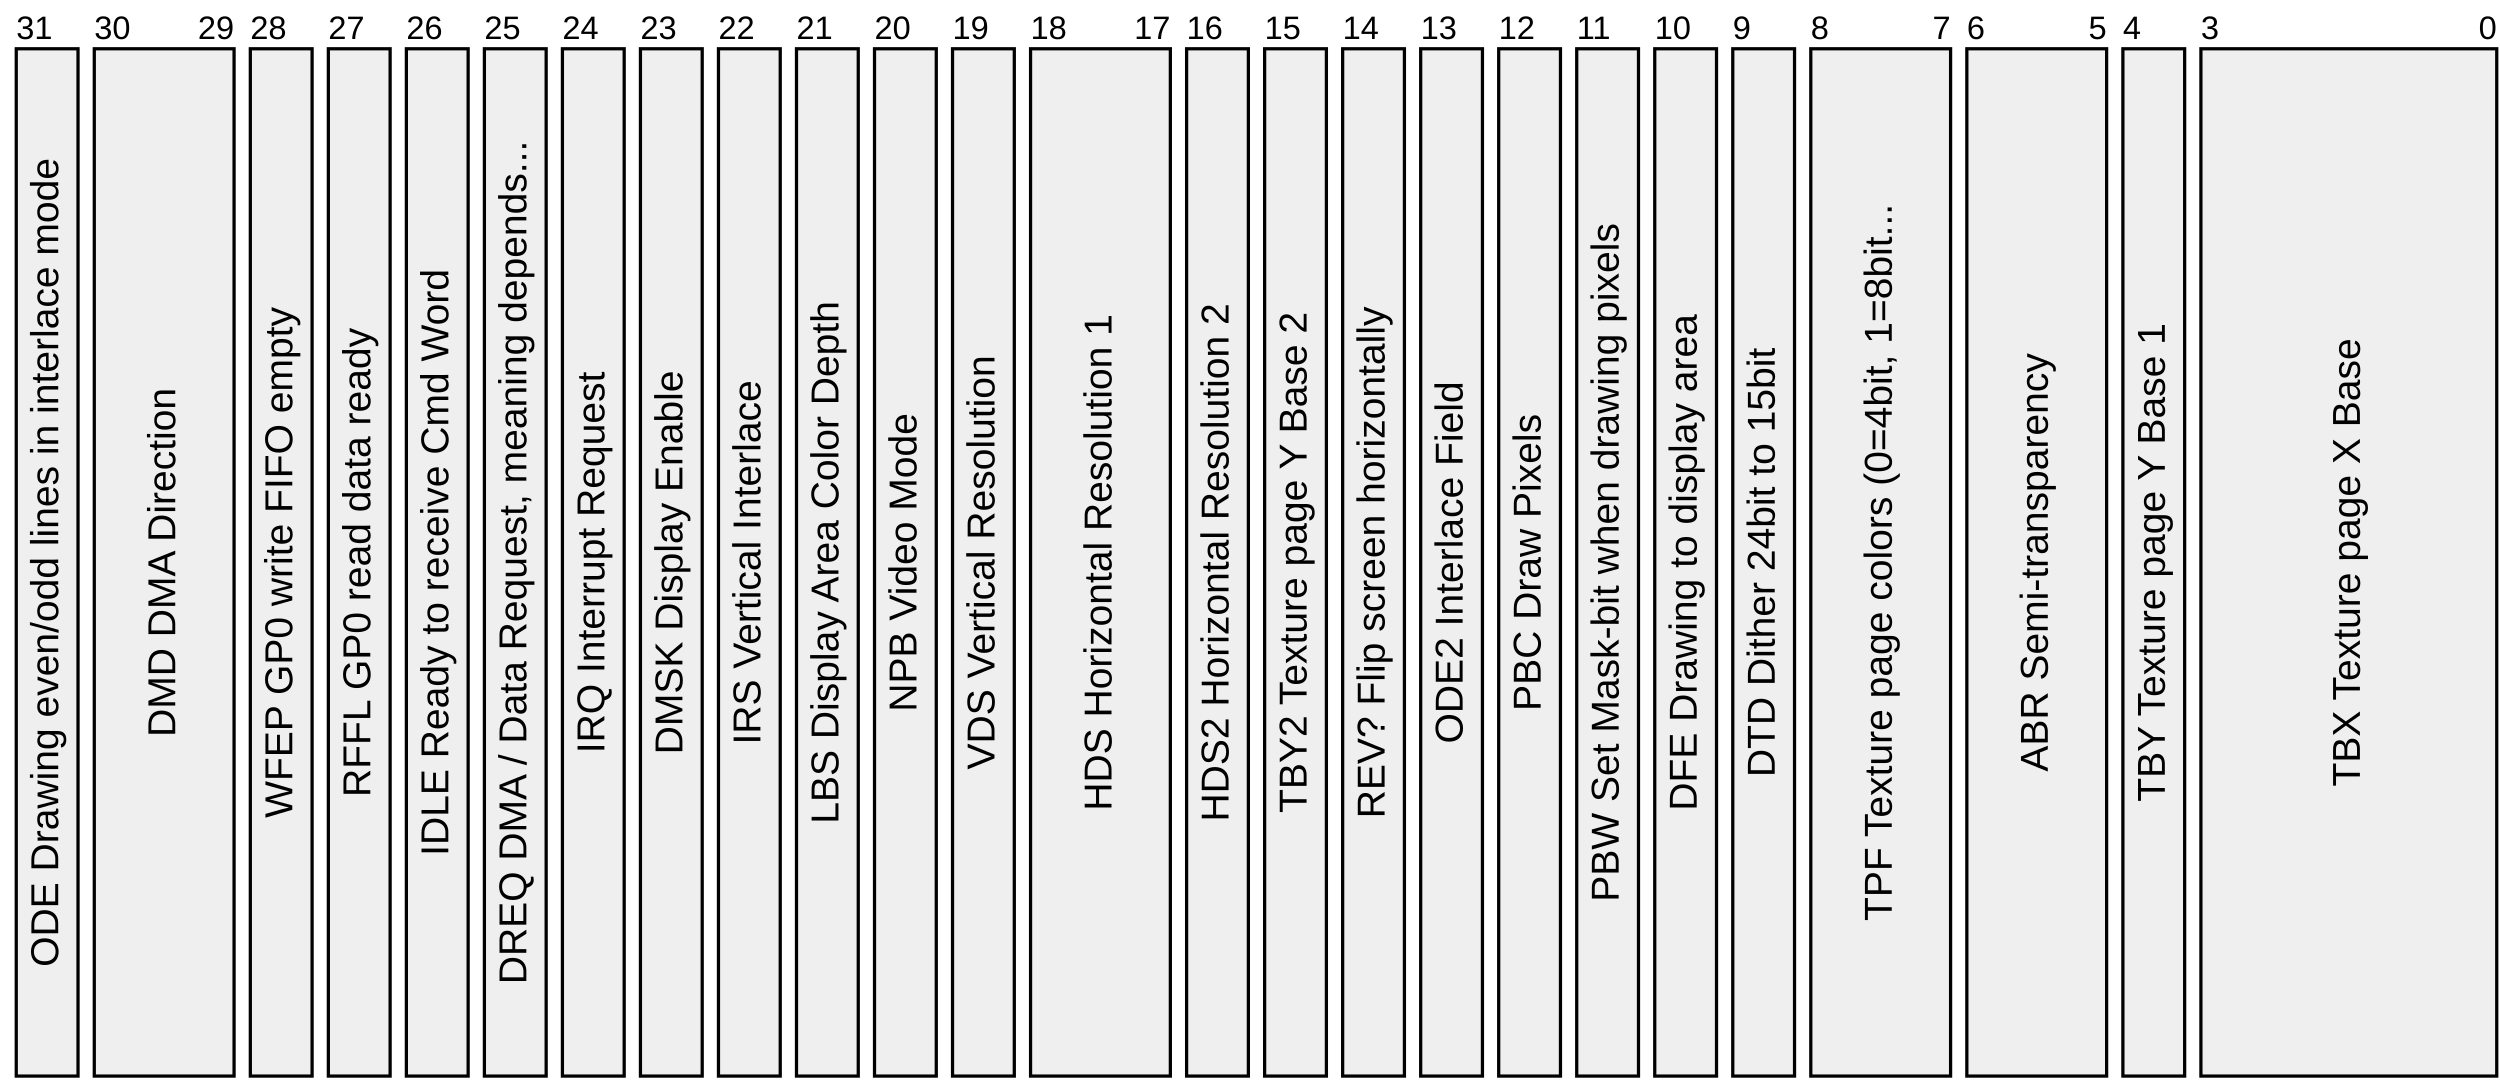
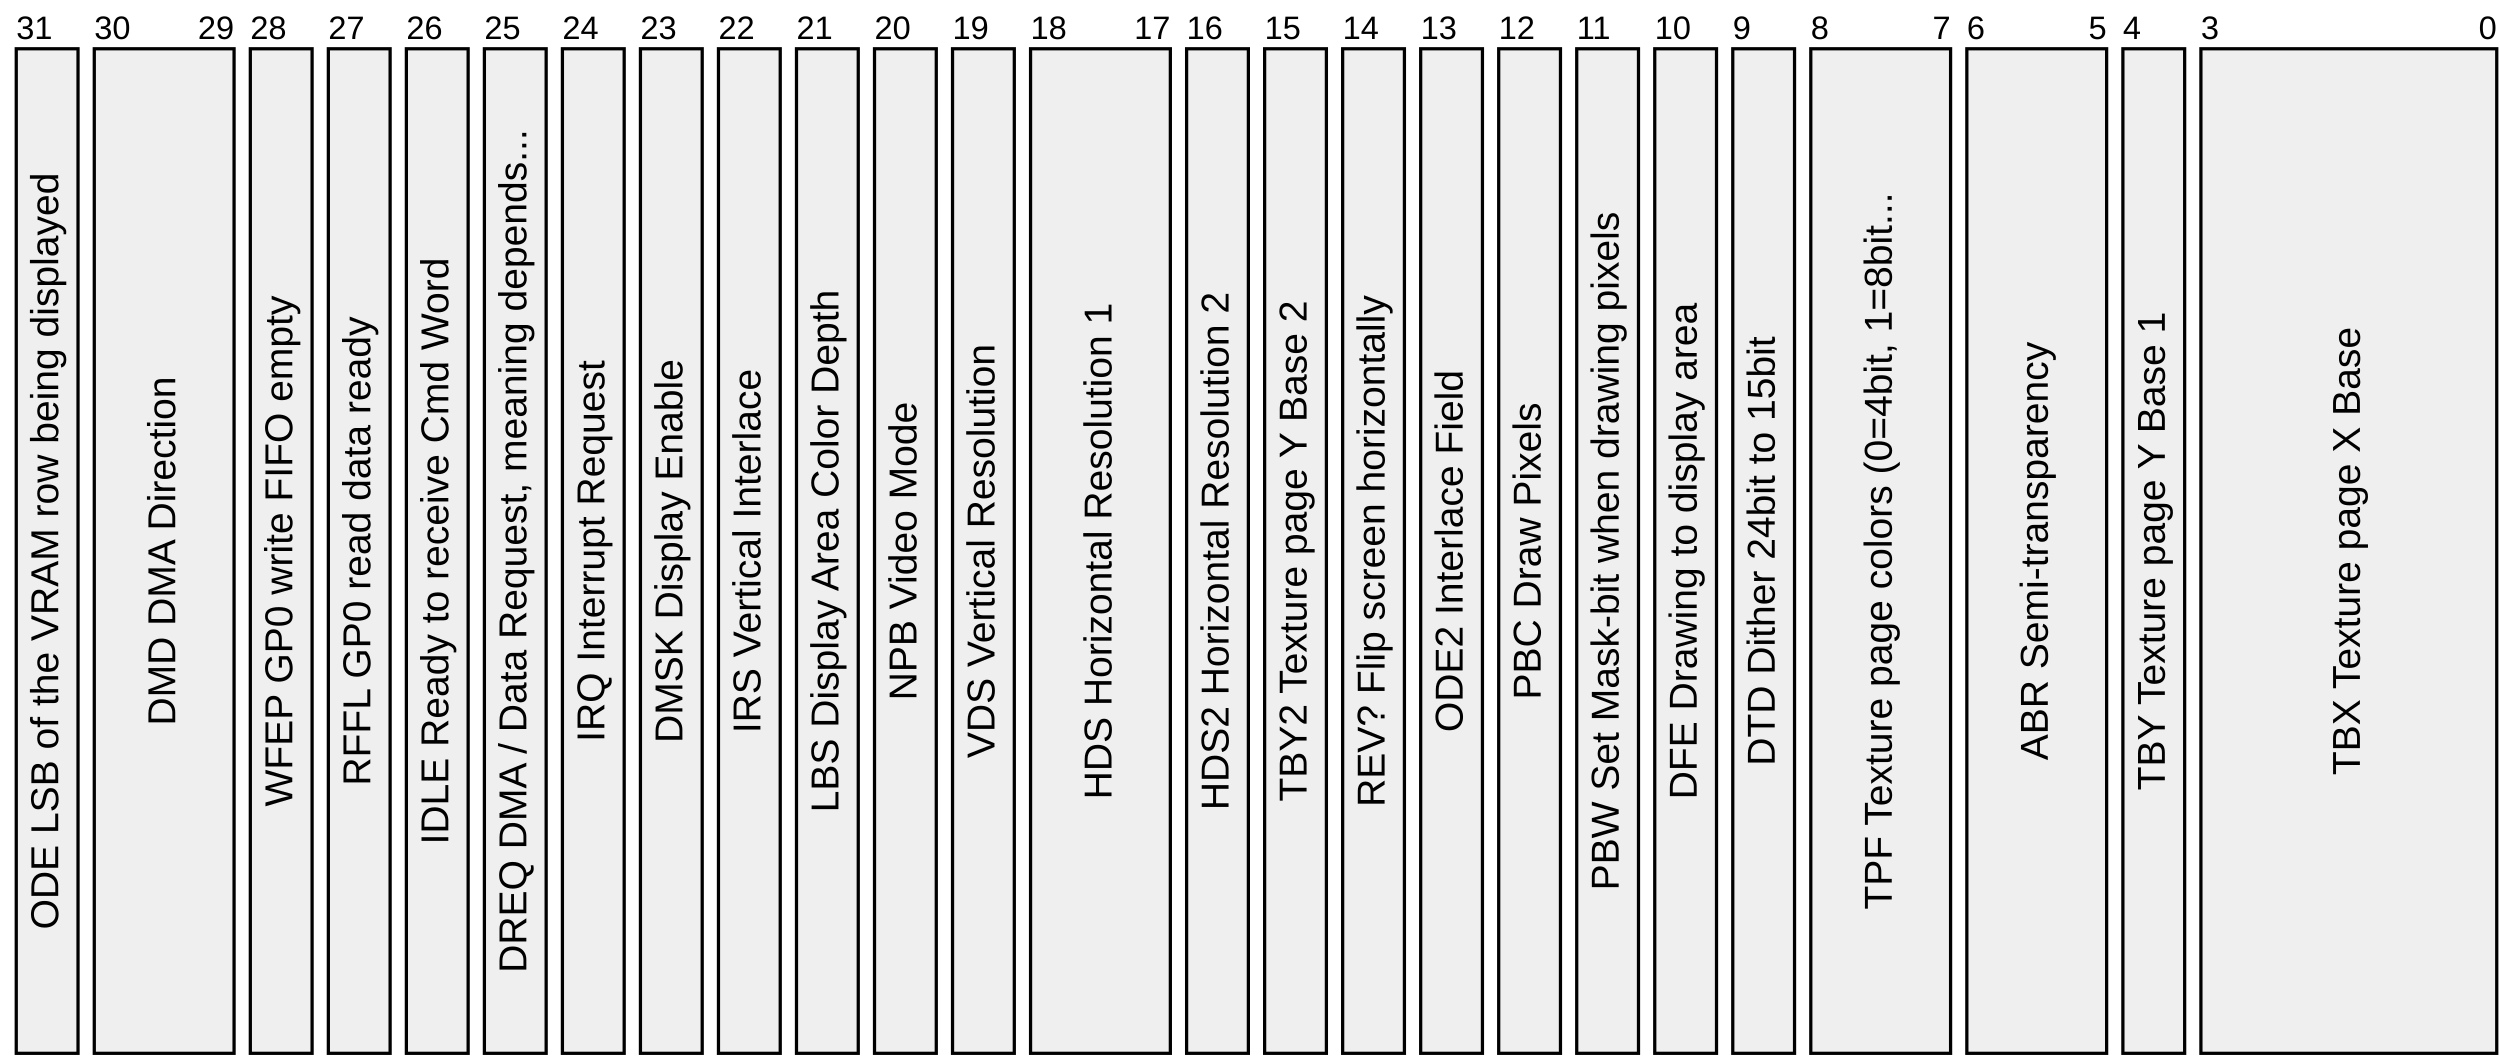
- <svg xmlns="http://www.w3.org/2000/svg" width="769" height="332" viewBox="0 0 769 332" style="max-width: 100%; background-color: white;" role="img" aria-label="register bit layout">
-   <rect x="677" y="15" width="91" height="316" fill="#efefef" stroke="black" stroke-width="1" />
-   <text x="722.5" y="173" font-family="&quot;Trebuchet MS&quot;, Verdana, Arial, Helvetica, sans-serif" font-size="12" fill="black" text-anchor="middle" dominant-baseline="middle" transform="rotate(-90,722.5,173)">TBX Texture page X Base</text>
+ <svg xmlns="http://www.w3.org/2000/svg" width="769" height="325" viewBox="0 0 769 325" style="max-width: 100%; background-color: white;" role="img" aria-label="register bit layout">
+   <rect x="677" y="15" width="91" height="309" fill="#efefef" stroke="black" stroke-width="1" />
+   <text x="722.5" y="169.5" font-family="&quot;Trebuchet MS&quot;, Verdana, Arial, Helvetica, sans-serif" font-size="12" fill="black" text-anchor="middle" dominant-baseline="middle" transform="rotate(-90,722.5,169.5)">TBX Texture page X Base</text>
  <text x="677" y="12" font-family="&quot;Trebuchet MS&quot;, Verdana, Arial, Helvetica, sans-serif" font-size="10" fill="black" text-anchor="start">3</text>
  <text x="768" y="12" font-family="&quot;Trebuchet MS&quot;, Verdana, Arial, Helvetica, sans-serif" font-size="10" fill="black" text-anchor="end">0</text>
-   <rect x="653" y="15" width="19" height="316" fill="#efefef" stroke="black" stroke-width="1" />
-   <text x="662.5" y="173" font-family="&quot;Trebuchet MS&quot;, Verdana, Arial, Helvetica, sans-serif" font-size="12" fill="black" text-anchor="middle" dominant-baseline="middle" transform="rotate(-90,662.5,173)">TBY Texture page Y Base 1</text>
+   <rect x="653" y="15" width="19" height="309" fill="#efefef" stroke="black" stroke-width="1" />
+   <text x="662.5" y="169.5" font-family="&quot;Trebuchet MS&quot;, Verdana, Arial, Helvetica, sans-serif" font-size="12" fill="black" text-anchor="middle" dominant-baseline="middle" transform="rotate(-90,662.5,169.5)">TBY Texture page Y Base 1</text>
  <text x="653" y="12" font-family="&quot;Trebuchet MS&quot;, Verdana, Arial, Helvetica, sans-serif" font-size="10" fill="black" text-anchor="start">4</text>
-   <rect x="605" y="15" width="43" height="316" fill="#efefef" stroke="black" stroke-width="1" />
-   <text x="626.5" y="173" font-family="&quot;Trebuchet MS&quot;, Verdana, Arial, Helvetica, sans-serif" font-size="12" fill="black" text-anchor="middle" dominant-baseline="middle" transform="rotate(-90,626.5,173)">ABR Semi-transparency</text>
+   <rect x="605" y="15" width="43" height="309" fill="#efefef" stroke="black" stroke-width="1" />
+   <text x="626.5" y="169.5" font-family="&quot;Trebuchet MS&quot;, Verdana, Arial, Helvetica, sans-serif" font-size="12" fill="black" text-anchor="middle" dominant-baseline="middle" transform="rotate(-90,626.5,169.5)">ABR Semi-transparency</text>
  <text x="605" y="12" font-family="&quot;Trebuchet MS&quot;, Verdana, Arial, Helvetica, sans-serif" font-size="10" fill="black" text-anchor="start">6</text>
  <text x="648" y="12" font-family="&quot;Trebuchet MS&quot;, Verdana, Arial, Helvetica, sans-serif" font-size="10" fill="black" text-anchor="end">5</text>
-   <rect x="557" y="15" width="43" height="316" fill="#efefef" stroke="black" stroke-width="1" />
-   <text x="578.5" y="173" font-family="&quot;Trebuchet MS&quot;, Verdana, Arial, Helvetica, sans-serif" font-size="12" fill="black" text-anchor="middle" dominant-baseline="middle" transform="rotate(-90,578.5,173)">TPF Texture page colors (0=4bit, 1=8bit...</text>
+   <rect x="557" y="15" width="43" height="309" fill="#efefef" stroke="black" stroke-width="1" />
+   <text x="578.5" y="169.5" font-family="&quot;Trebuchet MS&quot;, Verdana, Arial, Helvetica, sans-serif" font-size="12" fill="black" text-anchor="middle" dominant-baseline="middle" transform="rotate(-90,578.5,169.5)">TPF Texture page colors (0=4bit, 1=8bit...</text>
  <text x="557" y="12" font-family="&quot;Trebuchet MS&quot;, Verdana, Arial, Helvetica, sans-serif" font-size="10" fill="black" text-anchor="start">8</text>
  <text x="600" y="12" font-family="&quot;Trebuchet MS&quot;, Verdana, Arial, Helvetica, sans-serif" font-size="10" fill="black" text-anchor="end">7</text>
-   <rect x="533" y="15" width="19" height="316" fill="#efefef" stroke="black" stroke-width="1" />
-   <text x="542.5" y="173" font-family="&quot;Trebuchet MS&quot;, Verdana, Arial, Helvetica, sans-serif" font-size="12" fill="black" text-anchor="middle" dominant-baseline="middle" transform="rotate(-90,542.5,173)">DTD Dither 24bit to 15bit</text>
+   <rect x="533" y="15" width="19" height="309" fill="#efefef" stroke="black" stroke-width="1" />
+   <text x="542.5" y="169.5" font-family="&quot;Trebuchet MS&quot;, Verdana, Arial, Helvetica, sans-serif" font-size="12" fill="black" text-anchor="middle" dominant-baseline="middle" transform="rotate(-90,542.5,169.5)">DTD Dither 24bit to 15bit</text>
  <text x="533" y="12" font-family="&quot;Trebuchet MS&quot;, Verdana, Arial, Helvetica, sans-serif" font-size="10" fill="black" text-anchor="start">9</text>
-   <rect x="509" y="15" width="19" height="316" fill="#efefef" stroke="black" stroke-width="1" />
-   <text x="518.5" y="173" font-family="&quot;Trebuchet MS&quot;, Verdana, Arial, Helvetica, sans-serif" font-size="12" fill="black" text-anchor="middle" dominant-baseline="middle" transform="rotate(-90,518.5,173)">DFE Drawing to display area</text>
+   <rect x="509" y="15" width="19" height="309" fill="#efefef" stroke="black" stroke-width="1" />
+   <text x="518.5" y="169.5" font-family="&quot;Trebuchet MS&quot;, Verdana, Arial, Helvetica, sans-serif" font-size="12" fill="black" text-anchor="middle" dominant-baseline="middle" transform="rotate(-90,518.5,169.5)">DFE Drawing to display area</text>
  <text x="509" y="12" font-family="&quot;Trebuchet MS&quot;, Verdana, Arial, Helvetica, sans-serif" font-size="10" fill="black" text-anchor="start">10</text>
-   <rect x="485" y="15" width="19" height="316" fill="#efefef" stroke="black" stroke-width="1" />
-   <text x="494.5" y="173" font-family="&quot;Trebuchet MS&quot;, Verdana, Arial, Helvetica, sans-serif" font-size="12" fill="black" text-anchor="middle" dominant-baseline="middle" transform="rotate(-90,494.5,173)">PBW Set Mask-bit when drawing pixels</text>
+   <rect x="485" y="15" width="19" height="309" fill="#efefef" stroke="black" stroke-width="1" />
+   <text x="494.5" y="169.5" font-family="&quot;Trebuchet MS&quot;, Verdana, Arial, Helvetica, sans-serif" font-size="12" fill="black" text-anchor="middle" dominant-baseline="middle" transform="rotate(-90,494.5,169.5)">PBW Set Mask-bit when drawing pixels</text>
  <text x="485" y="12" font-family="&quot;Trebuchet MS&quot;, Verdana, Arial, Helvetica, sans-serif" font-size="10" fill="black" text-anchor="start">11</text>
-   <rect x="461" y="15" width="19" height="316" fill="#efefef" stroke="black" stroke-width="1" />
-   <text x="470.5" y="173" font-family="&quot;Trebuchet MS&quot;, Verdana, Arial, Helvetica, sans-serif" font-size="12" fill="black" text-anchor="middle" dominant-baseline="middle" transform="rotate(-90,470.5,173)">PBC Draw Pixels</text>
+   <rect x="461" y="15" width="19" height="309" fill="#efefef" stroke="black" stroke-width="1" />
+   <text x="470.5" y="169.5" font-family="&quot;Trebuchet MS&quot;, Verdana, Arial, Helvetica, sans-serif" font-size="12" fill="black" text-anchor="middle" dominant-baseline="middle" transform="rotate(-90,470.5,169.5)">PBC Draw Pixels</text>
  <text x="461" y="12" font-family="&quot;Trebuchet MS&quot;, Verdana, Arial, Helvetica, sans-serif" font-size="10" fill="black" text-anchor="start">12</text>
-   <rect x="437" y="15" width="19" height="316" fill="#efefef" stroke="black" stroke-width="1" />
-   <text x="446.5" y="173" font-family="&quot;Trebuchet MS&quot;, Verdana, Arial, Helvetica, sans-serif" font-size="12" fill="black" text-anchor="middle" dominant-baseline="middle" transform="rotate(-90,446.5,173)">ODE2 Interlace Field</text>
+   <rect x="437" y="15" width="19" height="309" fill="#efefef" stroke="black" stroke-width="1" />
+   <text x="446.5" y="169.5" font-family="&quot;Trebuchet MS&quot;, Verdana, Arial, Helvetica, sans-serif" font-size="12" fill="black" text-anchor="middle" dominant-baseline="middle" transform="rotate(-90,446.5,169.5)">ODE2 Interlace Field</text>
  <text x="437" y="12" font-family="&quot;Trebuchet MS&quot;, Verdana, Arial, Helvetica, sans-serif" font-size="10" fill="black" text-anchor="start">13</text>
-   <rect x="413" y="15" width="19" height="316" fill="#efefef" stroke="black" stroke-width="1" />
-   <text x="422.5" y="173" font-family="&quot;Trebuchet MS&quot;, Verdana, Arial, Helvetica, sans-serif" font-size="12" fill="black" text-anchor="middle" dominant-baseline="middle" transform="rotate(-90,422.5,173)">REV? Flip screen horizontally</text>
+   <rect x="413" y="15" width="19" height="309" fill="#efefef" stroke="black" stroke-width="1" />
+   <text x="422.5" y="169.5" font-family="&quot;Trebuchet MS&quot;, Verdana, Arial, Helvetica, sans-serif" font-size="12" fill="black" text-anchor="middle" dominant-baseline="middle" transform="rotate(-90,422.5,169.5)">REV? Flip screen horizontally</text>
  <text x="413" y="12" font-family="&quot;Trebuchet MS&quot;, Verdana, Arial, Helvetica, sans-serif" font-size="10" fill="black" text-anchor="start">14</text>
-   <rect x="389" y="15" width="19" height="316" fill="#efefef" stroke="black" stroke-width="1" />
-   <text x="398.5" y="173" font-family="&quot;Trebuchet MS&quot;, Verdana, Arial, Helvetica, sans-serif" font-size="12" fill="black" text-anchor="middle" dominant-baseline="middle" transform="rotate(-90,398.5,173)">TBY2 Texture page Y Base 2</text>
+   <rect x="389" y="15" width="19" height="309" fill="#efefef" stroke="black" stroke-width="1" />
+   <text x="398.5" y="169.5" font-family="&quot;Trebuchet MS&quot;, Verdana, Arial, Helvetica, sans-serif" font-size="12" fill="black" text-anchor="middle" dominant-baseline="middle" transform="rotate(-90,398.5,169.5)">TBY2 Texture page Y Base 2</text>
  <text x="389" y="12" font-family="&quot;Trebuchet MS&quot;, Verdana, Arial, Helvetica, sans-serif" font-size="10" fill="black" text-anchor="start">15</text>
-   <rect x="365" y="15" width="19" height="316" fill="#efefef" stroke="black" stroke-width="1" />
-   <text x="374.5" y="173" font-family="&quot;Trebuchet MS&quot;, Verdana, Arial, Helvetica, sans-serif" font-size="12" fill="black" text-anchor="middle" dominant-baseline="middle" transform="rotate(-90,374.5,173)">HDS2 Horizontal Resolution 2</text>
+   <rect x="365" y="15" width="19" height="309" fill="#efefef" stroke="black" stroke-width="1" />
+   <text x="374.5" y="169.5" font-family="&quot;Trebuchet MS&quot;, Verdana, Arial, Helvetica, sans-serif" font-size="12" fill="black" text-anchor="middle" dominant-baseline="middle" transform="rotate(-90,374.5,169.5)">HDS2 Horizontal Resolution 2</text>
  <text x="365" y="12" font-family="&quot;Trebuchet MS&quot;, Verdana, Arial, Helvetica, sans-serif" font-size="10" fill="black" text-anchor="start">16</text>
-   <rect x="317" y="15" width="43" height="316" fill="#efefef" stroke="black" stroke-width="1" />
-   <text x="338.5" y="173" font-family="&quot;Trebuchet MS&quot;, Verdana, Arial, Helvetica, sans-serif" font-size="12" fill="black" text-anchor="middle" dominant-baseline="middle" transform="rotate(-90,338.5,173)">HDS Horizontal Resolution 1</text>
+   <rect x="317" y="15" width="43" height="309" fill="#efefef" stroke="black" stroke-width="1" />
+   <text x="338.5" y="169.5" font-family="&quot;Trebuchet MS&quot;, Verdana, Arial, Helvetica, sans-serif" font-size="12" fill="black" text-anchor="middle" dominant-baseline="middle" transform="rotate(-90,338.5,169.5)">HDS Horizontal Resolution 1</text>
  <text x="317" y="12" font-family="&quot;Trebuchet MS&quot;, Verdana, Arial, Helvetica, sans-serif" font-size="10" fill="black" text-anchor="start">18</text>
  <text x="360" y="12" font-family="&quot;Trebuchet MS&quot;, Verdana, Arial, Helvetica, sans-serif" font-size="10" fill="black" text-anchor="end">17</text>
-   <rect x="293" y="15" width="19" height="316" fill="#efefef" stroke="black" stroke-width="1" />
-   <text x="302.5" y="173" font-family="&quot;Trebuchet MS&quot;, Verdana, Arial, Helvetica, sans-serif" font-size="12" fill="black" text-anchor="middle" dominant-baseline="middle" transform="rotate(-90,302.5,173)">VDS Vertical Resolution</text>
+   <rect x="293" y="15" width="19" height="309" fill="#efefef" stroke="black" stroke-width="1" />
+   <text x="302.5" y="169.5" font-family="&quot;Trebuchet MS&quot;, Verdana, Arial, Helvetica, sans-serif" font-size="12" fill="black" text-anchor="middle" dominant-baseline="middle" transform="rotate(-90,302.5,169.5)">VDS Vertical Resolution</text>
  <text x="293" y="12" font-family="&quot;Trebuchet MS&quot;, Verdana, Arial, Helvetica, sans-serif" font-size="10" fill="black" text-anchor="start">19</text>
-   <rect x="269" y="15" width="19" height="316" fill="#efefef" stroke="black" stroke-width="1" />
-   <text x="278.5" y="173" font-family="&quot;Trebuchet MS&quot;, Verdana, Arial, Helvetica, sans-serif" font-size="12" fill="black" text-anchor="middle" dominant-baseline="middle" transform="rotate(-90,278.5,173)">NPB Video Mode</text>
+   <rect x="269" y="15" width="19" height="309" fill="#efefef" stroke="black" stroke-width="1" />
+   <text x="278.5" y="169.5" font-family="&quot;Trebuchet MS&quot;, Verdana, Arial, Helvetica, sans-serif" font-size="12" fill="black" text-anchor="middle" dominant-baseline="middle" transform="rotate(-90,278.5,169.5)">NPB Video Mode</text>
  <text x="269" y="12" font-family="&quot;Trebuchet MS&quot;, Verdana, Arial, Helvetica, sans-serif" font-size="10" fill="black" text-anchor="start">20</text>
-   <rect x="245" y="15" width="19" height="316" fill="#efefef" stroke="black" stroke-width="1" />
-   <text x="254.5" y="173" font-family="&quot;Trebuchet MS&quot;, Verdana, Arial, Helvetica, sans-serif" font-size="12" fill="black" text-anchor="middle" dominant-baseline="middle" transform="rotate(-90,254.5,173)">LBS Display Area Color Depth</text>
+   <rect x="245" y="15" width="19" height="309" fill="#efefef" stroke="black" stroke-width="1" />
+   <text x="254.5" y="169.5" font-family="&quot;Trebuchet MS&quot;, Verdana, Arial, Helvetica, sans-serif" font-size="12" fill="black" text-anchor="middle" dominant-baseline="middle" transform="rotate(-90,254.5,169.5)">LBS Display Area Color Depth</text>
  <text x="245" y="12" font-family="&quot;Trebuchet MS&quot;, Verdana, Arial, Helvetica, sans-serif" font-size="10" fill="black" text-anchor="start">21</text>
-   <rect x="221" y="15" width="19" height="316" fill="#efefef" stroke="black" stroke-width="1" />
-   <text x="230.5" y="173" font-family="&quot;Trebuchet MS&quot;, Verdana, Arial, Helvetica, sans-serif" font-size="12" fill="black" text-anchor="middle" dominant-baseline="middle" transform="rotate(-90,230.5,173)">IRS Vertical Interlace</text>
+   <rect x="221" y="15" width="19" height="309" fill="#efefef" stroke="black" stroke-width="1" />
+   <text x="230.5" y="169.5" font-family="&quot;Trebuchet MS&quot;, Verdana, Arial, Helvetica, sans-serif" font-size="12" fill="black" text-anchor="middle" dominant-baseline="middle" transform="rotate(-90,230.5,169.5)">IRS Vertical Interlace</text>
  <text x="221" y="12" font-family="&quot;Trebuchet MS&quot;, Verdana, Arial, Helvetica, sans-serif" font-size="10" fill="black" text-anchor="start">22</text>
-   <rect x="197" y="15" width="19" height="316" fill="#efefef" stroke="black" stroke-width="1" />
-   <text x="206.5" y="173" font-family="&quot;Trebuchet MS&quot;, Verdana, Arial, Helvetica, sans-serif" font-size="12" fill="black" text-anchor="middle" dominant-baseline="middle" transform="rotate(-90,206.5,173)">DMSK Display Enable</text>
+   <rect x="197" y="15" width="19" height="309" fill="#efefef" stroke="black" stroke-width="1" />
+   <text x="206.5" y="169.5" font-family="&quot;Trebuchet MS&quot;, Verdana, Arial, Helvetica, sans-serif" font-size="12" fill="black" text-anchor="middle" dominant-baseline="middle" transform="rotate(-90,206.5,169.5)">DMSK Display Enable</text>
  <text x="197" y="12" font-family="&quot;Trebuchet MS&quot;, Verdana, Arial, Helvetica, sans-serif" font-size="10" fill="black" text-anchor="start">23</text>
-   <rect x="173" y="15" width="19" height="316" fill="#efefef" stroke="black" stroke-width="1" />
-   <text x="182.5" y="173" font-family="&quot;Trebuchet MS&quot;, Verdana, Arial, Helvetica, sans-serif" font-size="12" fill="black" text-anchor="middle" dominant-baseline="middle" transform="rotate(-90,182.5,173)">IRQ Interrupt Request</text>
+   <rect x="173" y="15" width="19" height="309" fill="#efefef" stroke="black" stroke-width="1" />
+   <text x="182.5" y="169.5" font-family="&quot;Trebuchet MS&quot;, Verdana, Arial, Helvetica, sans-serif" font-size="12" fill="black" text-anchor="middle" dominant-baseline="middle" transform="rotate(-90,182.5,169.5)">IRQ Interrupt Request</text>
  <text x="173" y="12" font-family="&quot;Trebuchet MS&quot;, Verdana, Arial, Helvetica, sans-serif" font-size="10" fill="black" text-anchor="start">24</text>
-   <rect x="149" y="15" width="19" height="316" fill="#efefef" stroke="black" stroke-width="1" />
-   <text x="158.5" y="173" font-family="&quot;Trebuchet MS&quot;, Verdana, Arial, Helvetica, sans-serif" font-size="12" fill="black" text-anchor="middle" dominant-baseline="middle" transform="rotate(-90,158.5,173)">DREQ DMA / Data Request, meaning depends...</text>
+   <rect x="149" y="15" width="19" height="309" fill="#efefef" stroke="black" stroke-width="1" />
+   <text x="158.5" y="169.5" font-family="&quot;Trebuchet MS&quot;, Verdana, Arial, Helvetica, sans-serif" font-size="12" fill="black" text-anchor="middle" dominant-baseline="middle" transform="rotate(-90,158.5,169.5)">DREQ DMA / Data Request, meaning depends...</text>
  <text x="149" y="12" font-family="&quot;Trebuchet MS&quot;, Verdana, Arial, Helvetica, sans-serif" font-size="10" fill="black" text-anchor="start">25</text>
-   <rect x="125" y="15" width="19" height="316" fill="#efefef" stroke="black" stroke-width="1" />
-   <text x="134.5" y="173" font-family="&quot;Trebuchet MS&quot;, Verdana, Arial, Helvetica, sans-serif" font-size="12" fill="black" text-anchor="middle" dominant-baseline="middle" transform="rotate(-90,134.5,173)">IDLE Ready to receive Cmd Word</text>
+   <rect x="125" y="15" width="19" height="309" fill="#efefef" stroke="black" stroke-width="1" />
+   <text x="134.5" y="169.5" font-family="&quot;Trebuchet MS&quot;, Verdana, Arial, Helvetica, sans-serif" font-size="12" fill="black" text-anchor="middle" dominant-baseline="middle" transform="rotate(-90,134.5,169.5)">IDLE Ready to receive Cmd Word</text>
  <text x="125" y="12" font-family="&quot;Trebuchet MS&quot;, Verdana, Arial, Helvetica, sans-serif" font-size="10" fill="black" text-anchor="start">26</text>
-   <rect x="101" y="15" width="19" height="316" fill="#efefef" stroke="black" stroke-width="1" />
-   <text x="110.5" y="173" font-family="&quot;Trebuchet MS&quot;, Verdana, Arial, Helvetica, sans-serif" font-size="12" fill="black" text-anchor="middle" dominant-baseline="middle" transform="rotate(-90,110.5,173)">RFFL GP0 read data ready</text>
+   <rect x="101" y="15" width="19" height="309" fill="#efefef" stroke="black" stroke-width="1" />
+   <text x="110.5" y="169.5" font-family="&quot;Trebuchet MS&quot;, Verdana, Arial, Helvetica, sans-serif" font-size="12" fill="black" text-anchor="middle" dominant-baseline="middle" transform="rotate(-90,110.5,169.5)">RFFL GP0 read data ready</text>
  <text x="101" y="12" font-family="&quot;Trebuchet MS&quot;, Verdana, Arial, Helvetica, sans-serif" font-size="10" fill="black" text-anchor="start">27</text>
-   <rect x="77" y="15" width="19" height="316" fill="#efefef" stroke="black" stroke-width="1" />
-   <text x="86.5" y="173" font-family="&quot;Trebuchet MS&quot;, Verdana, Arial, Helvetica, sans-serif" font-size="12" fill="black" text-anchor="middle" dominant-baseline="middle" transform="rotate(-90,86.5,173)">WFEP GP0 write FIFO empty</text>
+   <rect x="77" y="15" width="19" height="309" fill="#efefef" stroke="black" stroke-width="1" />
+   <text x="86.5" y="169.5" font-family="&quot;Trebuchet MS&quot;, Verdana, Arial, Helvetica, sans-serif" font-size="12" fill="black" text-anchor="middle" dominant-baseline="middle" transform="rotate(-90,86.5,169.5)">WFEP GP0 write FIFO empty</text>
  <text x="77" y="12" font-family="&quot;Trebuchet MS&quot;, Verdana, Arial, Helvetica, sans-serif" font-size="10" fill="black" text-anchor="start">28</text>
-   <rect x="29" y="15" width="43" height="316" fill="#efefef" stroke="black" stroke-width="1" />
-   <text x="50.5" y="173" font-family="&quot;Trebuchet MS&quot;, Verdana, Arial, Helvetica, sans-serif" font-size="12" fill="black" text-anchor="middle" dominant-baseline="middle" transform="rotate(-90,50.5,173)">DMD DMA Direction</text>
+   <rect x="29" y="15" width="43" height="309" fill="#efefef" stroke="black" stroke-width="1" />
+   <text x="50.5" y="169.5" font-family="&quot;Trebuchet MS&quot;, Verdana, Arial, Helvetica, sans-serif" font-size="12" fill="black" text-anchor="middle" dominant-baseline="middle" transform="rotate(-90,50.5,169.5)">DMD DMA Direction</text>
  <text x="29" y="12" font-family="&quot;Trebuchet MS&quot;, Verdana, Arial, Helvetica, sans-serif" font-size="10" fill="black" text-anchor="start">30</text>
  <text x="72" y="12" font-family="&quot;Trebuchet MS&quot;, Verdana, Arial, Helvetica, sans-serif" font-size="10" fill="black" text-anchor="end">29</text>
-   <rect x="5" y="15" width="19" height="316" fill="#efefef" stroke="black" stroke-width="1" />
-   <text x="14.5" y="173" font-family="&quot;Trebuchet MS&quot;, Verdana, Arial, Helvetica, sans-serif" font-size="12" fill="black" text-anchor="middle" dominant-baseline="middle" transform="rotate(-90,14.5,173)">ODE Drawing even/odd lines in interlace mode</text>
+   <rect x="5" y="15" width="19" height="309" fill="#efefef" stroke="black" stroke-width="1" />
+   <text x="14.5" y="169.5" font-family="&quot;Trebuchet MS&quot;, Verdana, Arial, Helvetica, sans-serif" font-size="12" fill="black" text-anchor="middle" dominant-baseline="middle" transform="rotate(-90,14.5,169.5)">ODE LSB of the VRAM row being displayed</text>
  <text x="5" y="12" font-family="&quot;Trebuchet MS&quot;, Verdana, Arial, Helvetica, sans-serif" font-size="10" fill="black" text-anchor="start">31</text>
</svg>
